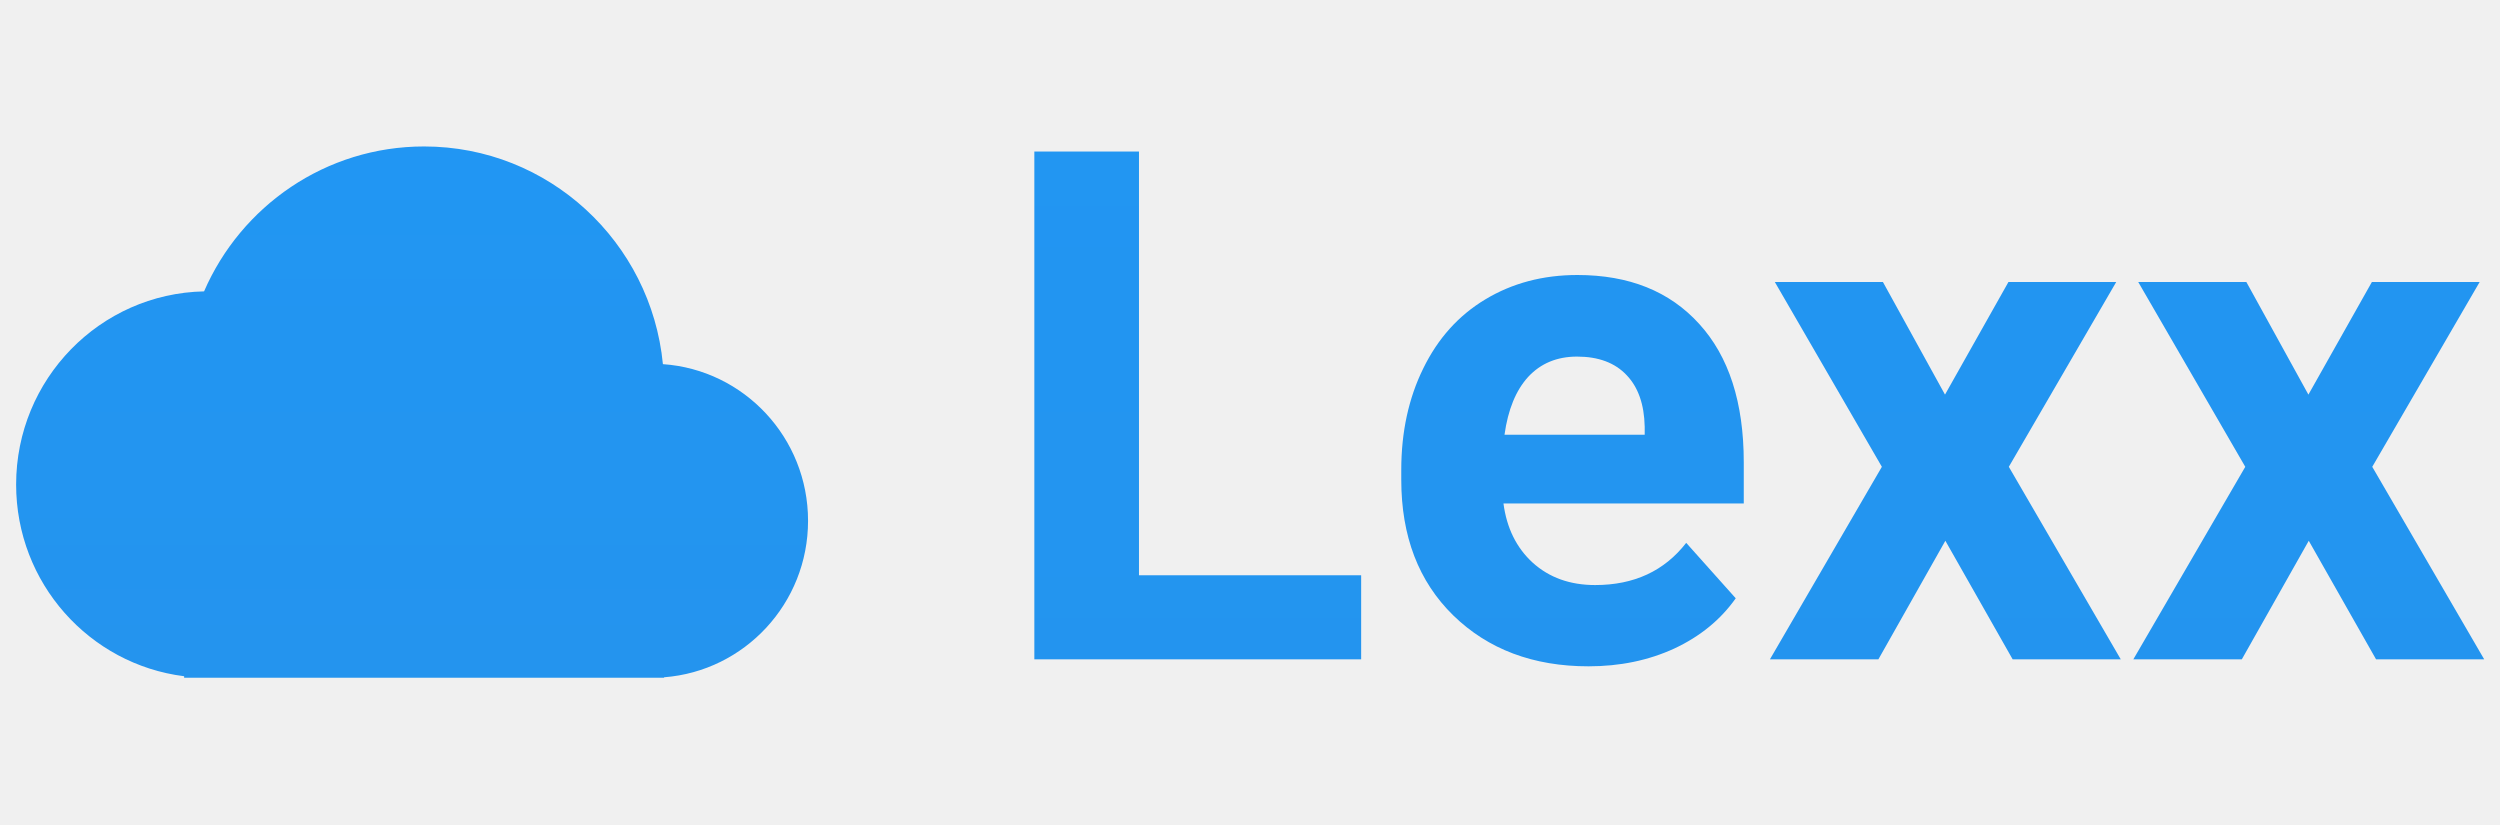
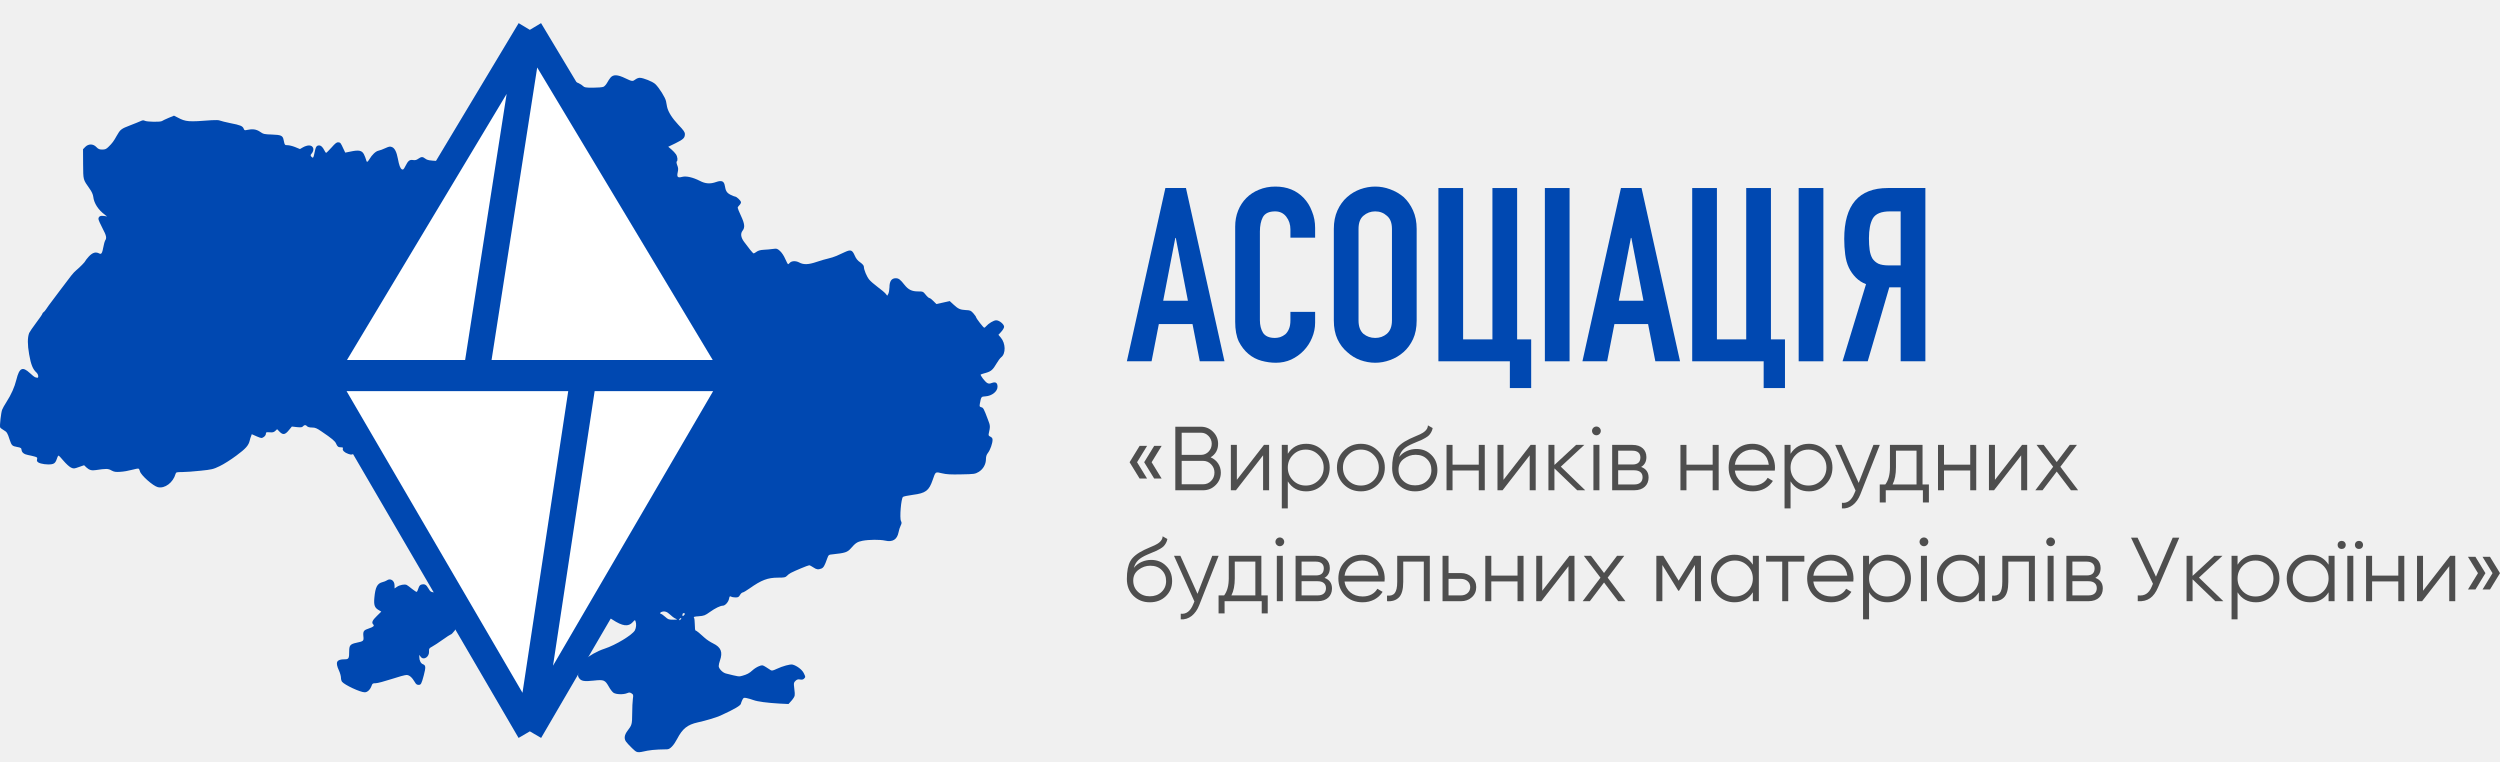
- <svg xmlns="http://www.w3.org/2000/svg" width="91" height="30" viewBox="0 0 91 30" fill="none">
-   <path d="M41.459 20.94H49.546V24H37.65V5.516H41.459V20.94ZM57.823 24.254C55.809 24.254 54.167 23.636 52.898 22.4C51.636 21.165 51.006 19.519 51.006 17.462V17.106C51.006 15.727 51.273 14.495 51.806 13.412C52.339 12.32 53.092 11.482 54.065 10.898C55.047 10.306 56.164 10.01 57.417 10.01C59.296 10.01 60.773 10.602 61.848 11.787C62.931 12.972 63.473 14.652 63.473 16.827V18.325H54.726C54.844 19.222 55.2 19.942 55.792 20.483C56.393 21.025 57.15 21.296 58.065 21.296C59.478 21.296 60.582 20.784 61.378 19.76L63.181 21.778C62.63 22.557 61.886 23.166 60.946 23.606C60.007 24.038 58.966 24.254 57.823 24.254ZM57.404 12.98C56.676 12.98 56.084 13.226 55.627 13.717C55.178 14.208 54.891 14.91 54.764 15.824H59.867V15.532C59.85 14.72 59.63 14.093 59.207 13.653C58.784 13.205 58.183 12.98 57.404 12.98ZM70.798 14.364L73.108 10.264H77.031L73.121 16.992L77.196 24H73.261L70.811 19.684L68.373 24H64.425L68.5 16.992L64.603 10.264H68.538L70.798 14.364ZM84.026 14.364L86.337 10.264H90.26L86.35 16.992L90.425 24H86.489L84.039 19.684L81.602 24H77.653L81.728 16.992L77.831 10.264H81.767L84.026 14.364Z" fill="url(#paint0_linear)" />
-   <path fill-rule="evenodd" clip-rule="evenodd" d="M6.702 24.615C3.254 24.183 0.587 21.223 0.587 17.637C0.587 13.803 3.636 10.685 7.428 10.606C8.775 7.501 11.854 5.331 15.437 5.331C19.971 5.331 23.698 8.807 24.13 13.255C27.082 13.46 29.413 15.934 29.413 18.956C29.413 21.963 27.104 24.428 24.172 24.653V24.669H7.585C7.582 24.669 7.579 24.669 7.575 24.669C7.572 24.669 7.568 24.669 7.565 24.669H6.702V24.615Z" fill="url(#paint1_linear)" />
-   <defs>
-     <linearGradient id="paint0_linear" x1="63.5" y1="0" x2="63.5" y2="30" gradientUnits="userSpaceOnUse">
-       <stop stop-color="#2196F3" />
-       <stop offset="1" stop-color="#2494EE" />
-     </linearGradient>
-     <linearGradient id="paint1_linear" x1="15" y1="5.331" x2="15" y2="24.669" gradientUnits="userSpaceOnUse">
-       <stop stop-color="#2196F3" />
-       <stop offset="1" stop-color="#2494EE" />
-     </linearGradient>
-   </defs>
+ <svg xmlns="http://www.w3.org/2000/svg" width="335" height="102" viewBox="0 0 335 102" fill="none">
+   <path d="M159.179 40.294L157.556 31.88H157.491L155.868 40.294H159.179ZM151 48.413L156.161 25.196H158.919L164.08 48.413H160.769L159.796 43.424H155.284L154.311 48.413H151Z" fill="#0048B1" />
+   <path d="M176.226 41.794V43.228C176.226 43.946 176.085 44.63 175.804 45.283C175.545 45.913 175.177 46.478 174.701 46.978C174.225 47.478 173.662 47.88 173.013 48.185C172.385 48.467 171.704 48.609 170.968 48.609C170.341 48.609 169.702 48.522 169.053 48.348C168.404 48.174 167.82 47.87 167.301 47.435C166.781 47 166.349 46.446 166.002 45.772C165.678 45.076 165.515 44.196 165.515 43.13V30.348C165.515 29.587 165.645 28.88 165.905 28.228C166.165 27.576 166.532 27.011 167.008 26.533C167.484 26.054 168.047 25.685 168.696 25.424C169.367 25.141 170.103 25 170.903 25C172.461 25 173.727 25.511 174.701 26.533C175.177 27.033 175.545 27.63 175.804 28.326C176.085 29 176.226 29.739 176.226 30.544V31.848H172.916V30.739C172.916 30.087 172.732 29.522 172.364 29.044C171.996 28.565 171.498 28.326 170.871 28.326C170.049 28.326 169.497 28.587 169.216 29.109C168.956 29.609 168.826 30.25 168.826 31.033V42.902C168.826 43.576 168.967 44.141 169.248 44.598C169.551 45.054 170.081 45.283 170.838 45.283C171.055 45.283 171.282 45.25 171.52 45.185C171.78 45.098 172.018 44.967 172.234 44.794C172.429 44.62 172.591 44.38 172.721 44.076C172.851 43.772 172.916 43.391 172.916 42.935V41.794H176.226Z" fill="#0048B1" />
+   <path d="M178.733 30.674C178.733 29.739 178.895 28.913 179.219 28.196C179.544 27.478 179.977 26.88 180.518 26.402C181.037 25.946 181.621 25.598 182.27 25.359C182.941 25.12 183.612 25 184.283 25C184.953 25 185.613 25.12 186.263 25.359C186.933 25.598 187.539 25.946 188.08 26.402C188.599 26.88 189.021 27.478 189.346 28.196C189.671 28.913 189.833 29.739 189.833 30.674V42.935C189.833 43.913 189.671 44.75 189.346 45.446C189.021 46.141 188.599 46.717 188.08 47.174C187.539 47.652 186.933 48.011 186.263 48.25C185.613 48.489 184.953 48.609 184.283 48.609C183.612 48.609 182.941 48.489 182.27 48.25C181.621 48.011 181.037 47.652 180.518 47.174C179.977 46.717 179.544 46.141 179.219 45.446C178.895 44.75 178.733 43.913 178.733 42.935V30.674ZM182.043 42.935C182.043 43.739 182.26 44.337 182.692 44.728C183.147 45.098 183.677 45.283 184.283 45.283C184.889 45.283 185.408 45.098 185.841 44.728C186.295 44.337 186.522 43.739 186.522 42.935V30.674C186.522 29.87 186.295 29.283 185.841 28.913C185.408 28.522 184.889 28.326 184.283 28.326C183.677 28.326 183.147 28.522 182.692 28.913C182.26 29.283 182.043 29.87 182.043 30.674V42.935Z" fill="#0048B1" />
+   <path d="M192.747 48.413V25.196H196.057V45.478H199.985V25.196H203.295V45.478H205.178V52H202.321V48.413H192.747Z" fill="#0048B1" />
+   <path d="M207.012 48.413V25.196H210.323V48.413H207.012Z" fill="#0048B1" />
+   <path d="M220.225 40.294L218.603 31.88H218.538L216.915 40.294H220.225ZM212.046 48.413L217.207 25.196H219.966L225.126 48.413H221.816L220.842 43.424H216.331L215.357 48.413H212.046Z" fill="#0048B1" />
+   <path d="M226.756 48.413V25.196H230.067V45.478H233.994V25.196H237.305V45.478H239.187V52H236.331V48.413H226.756Z" fill="#0048B1" />
+   <path d="M241.022 48.413V25.196H244.332V48.413H241.022Z" fill="#0048B1" />
+   <path d="M253.261 28.326C252.093 28.326 251.325 28.641 250.957 29.272C250.611 29.88 250.438 30.772 250.438 31.946C250.438 32.533 250.47 33.054 250.535 33.511C250.6 33.946 250.719 34.315 250.892 34.62C251.087 34.924 251.357 35.163 251.703 35.337C252.05 35.489 252.515 35.565 253.099 35.565H254.689V28.326H253.261ZM254.689 48.413V38.5H253.164L250.275 48.413H246.9L250.048 38.076C249.529 37.88 249.074 37.587 248.685 37.196C248.295 36.804 247.982 36.359 247.744 35.859C247.506 35.359 247.343 34.772 247.257 34.098C247.17 33.424 247.127 32.728 247.127 32.011C247.127 27.467 249.074 25.196 252.969 25.196H258V48.413H254.689Z" fill="#0048B1" />
+   <path d="M152.708 59.749L151.366 61.938L152.708 64.127H153.708L152.366 61.938L153.708 59.749H152.708ZM154.66 59.749L153.318 61.938L154.66 64.127H155.66L154.318 61.938L155.66 59.749H154.66Z" fill="#4E4E4E" />
+   <path d="M162.225 61.281C162.896 60.868 163.226 60.26 163.226 59.469C163.226 58.849 163.006 58.313 162.555 57.864C162.103 57.413 161.567 57.182 160.932 57.182H157.492V65.696H161.213C161.872 65.696 162.433 65.465 162.896 65.003C163.36 64.541 163.592 63.981 163.592 63.324C163.592 62.4 163.055 61.634 162.225 61.281ZM160.932 57.985C161.335 57.985 161.664 58.131 161.945 58.423C162.225 58.715 162.372 59.068 162.372 59.469C162.372 59.883 162.225 60.235 161.945 60.527C161.664 60.807 161.335 60.953 160.932 60.953H158.346V57.985H160.932ZM158.346 64.893V61.755H161.213C161.64 61.755 161.994 61.914 162.286 62.218C162.591 62.522 162.738 62.899 162.738 63.324C162.738 63.762 162.591 64.139 162.286 64.443C161.994 64.747 161.64 64.893 161.213 64.893H158.346Z" fill="#4E4E4E" />
+   <path d="M165.74 64.297V59.615H164.935V65.696H165.618L169.253 61.014V65.696H170.059V59.615H169.375L165.74 64.297Z" fill="#4E4E4E" />
+   <path d="M175.031 59.469C173.945 59.469 173.128 59.919 172.566 60.807V59.615H171.761V68.129H172.566V64.504C173.128 65.392 173.945 65.842 175.031 65.842C175.897 65.842 176.641 65.538 177.251 64.918C177.873 64.297 178.178 63.543 178.178 62.656C178.178 61.768 177.873 61.014 177.251 60.393C176.641 59.773 175.897 59.469 175.031 59.469ZM173.262 64.37C172.798 63.896 172.566 63.324 172.566 62.656C172.566 61.986 172.798 61.415 173.262 60.953C173.725 60.478 174.299 60.247 174.97 60.247C175.641 60.247 176.214 60.478 176.677 60.953C177.141 61.415 177.373 61.986 177.373 62.656C177.373 63.324 177.141 63.896 176.677 64.37C176.214 64.832 175.641 65.064 174.97 65.064C174.299 65.064 173.725 64.832 173.262 64.37Z" fill="#4E4E4E" />
+   <path d="M184.628 64.93C185.25 64.309 185.567 63.556 185.567 62.656C185.567 61.755 185.25 61.001 184.628 60.393C184.006 59.773 183.25 59.469 182.359 59.469C181.468 59.469 180.7 59.773 180.078 60.393C179.456 61.001 179.151 61.755 179.151 62.656C179.151 63.556 179.456 64.309 180.078 64.93C180.7 65.538 181.468 65.842 182.359 65.842C183.25 65.842 184.006 65.538 184.628 64.93ZM180.651 64.37C180.188 63.896 179.956 63.324 179.956 62.656C179.956 61.986 180.188 61.415 180.651 60.953C181.115 60.478 181.688 60.247 182.359 60.247C183.03 60.247 183.603 60.478 184.067 60.953C184.53 61.415 184.762 61.986 184.762 62.656C184.762 63.324 184.53 63.896 184.067 64.37C183.603 64.832 183.03 65.064 182.359 65.064C181.688 65.064 181.115 64.832 180.651 64.37Z" fill="#4E4E4E" />
+   <path d="M189.623 65.842C190.489 65.842 191.197 65.574 191.758 65.039C192.331 64.492 192.612 63.811 192.612 62.996C192.612 62.169 192.343 61.488 191.807 60.965C191.282 60.43 190.611 60.162 189.794 60.162C188.976 60.162 188.037 60.503 187.488 61.233C187.72 60.393 188.183 59.931 189.318 59.445L189.891 59.201L190.501 58.946C190.623 58.885 190.794 58.8 191.001 58.678C191.441 58.423 191.587 58.253 191.782 57.912C191.88 57.742 191.941 57.559 191.977 57.365L191.343 57C191.331 57.596 190.77 57.973 190.269 58.204C190.123 58.277 189.903 58.374 189.598 58.496C189.306 58.618 189.074 58.727 188.891 58.812C187.952 59.262 187.317 59.773 187.012 60.333C186.707 60.88 186.549 61.682 186.549 62.716C186.549 63.641 186.841 64.395 187.427 64.978C188.013 65.55 188.745 65.842 189.623 65.842ZM189.623 65.039C189.001 65.039 188.464 64.845 188.037 64.443C187.61 64.042 187.403 63.543 187.403 62.923C187.403 62.327 187.634 61.841 188.11 61.488C188.586 61.123 189.111 60.941 189.684 60.941C190.33 60.941 190.843 61.135 191.221 61.524C191.611 61.901 191.807 62.4 191.807 62.996C191.807 63.592 191.599 64.078 191.184 64.468C190.782 64.845 190.257 65.039 189.623 65.039Z" fill="#4E4E4E" />
+   <path d="M198.155 62.266H194.641V59.615H193.836V65.696H194.641V63.045H198.155V65.696H198.96V59.615H198.155V62.266Z" fill="#4E4E4E" />
+   <path d="M201.468 64.297V59.615H200.662V65.696H201.346L204.981 61.014V65.696H205.786V59.615H205.103L201.468 64.297Z" fill="#4E4E4E" />
+   <path d="M209.148 62.534L212.295 59.615H211.197L208.294 62.303V59.615H207.489V65.696H208.294V62.765L211.344 65.696H212.417L209.148 62.534Z" fill="#4E4E4E" />
+   <path d="M214.334 58.155C214.566 57.924 214.566 57.559 214.334 57.328C214.102 57.097 213.736 57.097 213.504 57.328C213.273 57.559 213.273 57.924 213.504 58.155C213.736 58.386 214.102 58.386 214.334 58.155ZM214.322 65.696V59.615H213.517V65.696H214.322Z" fill="#4E4E4E" />
+   <path d="M219.91 62.57C220.385 62.291 220.617 61.853 220.617 61.245C220.617 60.284 219.934 59.615 218.751 59.615H216.03V65.696H218.995C220.227 65.696 220.91 64.978 220.91 63.993C220.91 63.288 220.581 62.814 219.91 62.57ZM218.751 60.393C219.434 60.393 219.812 60.722 219.812 61.293C219.812 61.926 219.458 62.242 218.751 62.242H216.835V60.393H218.751ZM216.835 64.918V63.02H218.995C219.714 63.02 220.105 63.373 220.105 63.945C220.105 64.565 219.714 64.918 218.995 64.918H216.835Z" fill="#4E4E4E" />
+   <path d="M229.498 62.266H225.985V59.615H225.18V65.696H225.985V63.045H229.498V65.696H230.303V59.615H229.498V62.266Z" fill="#4E4E4E" />
+   <path d="M234.824 59.469C233.884 59.469 233.128 59.773 232.53 60.381C231.933 60.989 231.64 61.743 231.64 62.656C231.64 63.58 231.945 64.346 232.543 64.942C233.14 65.538 233.921 65.842 234.885 65.842C236.068 65.842 237.032 65.307 237.569 64.443L236.861 64.03C236.519 64.65 235.824 65.064 234.897 65.064C233.592 65.064 232.628 64.285 232.469 63.057H237.825C237.837 62.899 237.849 62.765 237.849 62.68C237.849 61.816 237.569 61.062 237.007 60.43C236.458 59.785 235.727 59.469 234.824 59.469ZM234.824 60.247C235.373 60.247 235.861 60.43 236.275 60.782C236.69 61.135 236.934 61.634 237.02 62.278H232.469C232.628 61.074 233.555 60.247 234.824 60.247Z" fill="#4E4E4E" />
+   <path d="M242.399 59.469C241.313 59.469 240.496 59.919 239.935 60.807V59.615H239.13V68.129H239.935V64.504C240.496 65.392 241.313 65.842 242.399 65.842C243.265 65.842 244.009 65.538 244.619 64.918C245.242 64.297 245.547 63.543 245.547 62.656C245.547 61.768 245.242 61.014 244.619 60.393C244.009 59.773 243.265 59.469 242.399 59.469ZM240.63 64.37C240.167 63.896 239.935 63.324 239.935 62.656C239.935 61.986 240.167 61.415 240.63 60.953C241.094 60.478 241.667 60.247 242.338 60.247C243.009 60.247 243.583 60.478 244.046 60.953C244.51 61.415 244.741 61.986 244.741 62.656C244.741 63.324 244.51 63.896 244.046 64.37C243.583 64.832 243.009 65.064 242.338 65.064C241.667 65.064 241.094 64.832 240.63 64.37Z" fill="#4E4E4E" />
+   <path d="M249.062 64.711L246.769 59.615H245.915L248.648 65.733L248.489 66.109C248.111 67.034 247.55 67.46 246.818 67.374V68.129C247.891 68.214 248.806 67.46 249.282 66.255L251.893 59.615H251.039L249.062 64.711Z" fill="#4E4E4E" />
+   <path d="M257.62 59.615H253.253V62.619C253.253 63.604 253.045 64.37 252.631 64.918H251.886V67.326H252.692V65.696H257.669V67.326H258.474V64.918H257.62V59.615ZM253.606 64.918C253.911 64.322 254.058 63.556 254.058 62.619V60.393H256.815V64.918H253.606Z" fill="#4E4E4E" />
+   <path d="M264.01 62.266H260.497V59.615H259.692V65.696H260.497V63.045H264.01V65.696H264.815V59.615H264.01V62.266Z" fill="#4E4E4E" />
+   <path d="M267.323 64.297V59.615H266.518V65.696H267.201L270.837 61.014V65.696H271.642V59.615H270.959L267.323 64.297Z" fill="#4E4E4E" />
+   <path d="M276.089 62.546L278.309 59.615H277.346L275.601 61.914L273.857 59.615H272.893L275.125 62.546L272.734 65.696H273.698L275.601 63.191L277.504 65.696H278.468L276.089 62.546Z" fill="#4E4E4E" />
+   <path d="M154.074 80.707C154.94 80.707 155.648 80.439 156.209 79.904C156.782 79.357 157.063 78.676 157.063 77.861C157.063 77.034 156.795 76.353 156.258 75.83C155.733 75.295 155.062 75.027 154.245 75.027C153.428 75.027 152.488 75.368 151.939 76.097C152.171 75.258 152.635 74.796 153.769 74.31L154.343 74.066L154.952 73.811C155.074 73.75 155.245 73.665 155.453 73.543C155.892 73.288 156.038 73.118 156.233 72.777C156.331 72.607 156.392 72.424 156.429 72.23L155.794 71.865C155.782 72.461 155.221 72.838 154.721 73.069C154.574 73.142 154.355 73.239 154.05 73.361C153.757 73.483 153.525 73.592 153.342 73.677C152.403 74.127 151.769 74.638 151.464 75.198C151.159 75.745 151 76.547 151 77.581C151 78.506 151.293 79.26 151.878 79.843C152.464 80.415 153.196 80.707 154.074 80.707ZM154.074 79.904C153.452 79.904 152.915 79.71 152.488 79.308C152.061 78.907 151.854 78.408 151.854 77.788C151.854 77.192 152.086 76.706 152.561 76.353C153.037 75.988 153.562 75.806 154.135 75.806C154.782 75.806 155.294 76 155.672 76.389C156.063 76.766 156.258 77.265 156.258 77.861C156.258 78.457 156.05 78.943 155.636 79.333C155.233 79.71 154.709 79.904 154.074 79.904Z" fill="#4E4E4E" />
+   <path d="M160.465 79.576L158.171 74.48H157.317L160.05 80.597L159.891 80.975C159.513 81.899 158.952 82.325 158.22 82.239V82.993C159.294 83.079 160.208 82.325 160.684 81.121L163.295 74.48H162.441L160.465 79.576Z" fill="#4E4E4E" />
+   <path d="M169.022 74.48H164.655V77.484C164.655 78.469 164.448 79.235 164.033 79.783H163.289V82.191H164.094V80.561H169.071V82.191H169.876V79.783H169.022V74.48ZM165.009 79.783C165.314 79.187 165.46 78.421 165.46 77.484V75.258H168.217V79.783H165.009Z" fill="#4E4E4E" />
+   <path d="M171.911 73.02C172.143 72.789 172.143 72.424 171.911 72.193C171.68 71.962 171.314 71.962 171.082 72.193C170.85 72.424 170.85 72.789 171.082 73.02C171.314 73.251 171.68 73.251 171.911 73.02ZM171.899 80.561V74.48H171.094V80.561H171.899Z" fill="#4E4E4E" />
+   <path d="M177.487 77.435C177.963 77.156 178.195 76.718 178.195 76.11C178.195 75.149 177.511 74.48 176.328 74.48H173.608V80.561H176.572C177.804 80.561 178.487 79.843 178.487 78.858C178.487 78.153 178.158 77.679 177.487 77.435ZM176.328 75.258C177.011 75.258 177.389 75.587 177.389 76.158C177.389 76.791 177.036 77.107 176.328 77.107H174.413V75.258H176.328ZM174.413 79.783V77.885H176.572C177.292 77.885 177.682 78.238 177.682 78.81C177.682 79.43 177.292 79.783 176.572 79.783H174.413Z" fill="#4E4E4E" />
+   <path d="M182.525 74.334C181.586 74.334 180.83 74.638 180.232 75.246C179.634 75.854 179.341 76.608 179.341 77.52C179.341 78.445 179.646 79.211 180.244 79.807C180.842 80.403 181.623 80.707 182.586 80.707C183.77 80.707 184.733 80.172 185.27 79.308L184.562 78.895C184.221 79.515 183.526 79.929 182.598 79.929C181.293 79.929 180.329 79.15 180.171 77.922H185.526C185.538 77.764 185.551 77.63 185.551 77.545C185.551 76.681 185.27 75.927 184.709 75.295C184.16 74.65 183.428 74.334 182.525 74.334ZM182.525 75.112C183.074 75.112 183.562 75.295 183.977 75.647C184.392 76 184.636 76.499 184.721 77.143H180.171C180.329 75.939 181.257 75.112 182.525 75.112Z" fill="#4E4E4E" />
+   <path d="M187.227 74.48V77.971C187.227 79.442 186.788 79.904 185.861 79.807V80.561C186.532 80.61 187.069 80.439 187.447 80.062C187.837 79.685 188.033 78.98 188.033 77.971V75.258H190.79V80.561H191.595V74.48H187.227Z" fill="#4E4E4E" />
+   <path d="M194.105 76.791V74.48H193.3V80.561H195.777C196.35 80.561 196.826 80.391 197.216 80.038C197.619 79.685 197.814 79.223 197.814 78.676C197.814 78.129 197.619 77.679 197.216 77.326C196.826 76.973 196.35 76.791 195.777 76.791H194.105ZM194.105 79.783V77.569H195.777C196.46 77.569 197.009 78.007 197.009 78.676C197.009 79.345 196.46 79.783 195.777 79.783H194.105Z" fill="#4E4E4E" />
+   <path d="M203.349 77.131H199.835V74.48H199.03V80.561H199.835V77.91H203.349V80.561H204.154V74.48H203.349V77.131Z" fill="#4E4E4E" />
+   <path d="M206.662 79.162V74.48H205.857V80.561H206.54L210.175 75.879V80.561H210.98V74.48H210.297L206.662 79.162Z" fill="#4E4E4E" />
+   <path d="M215.428 77.411L217.648 74.48H216.684L214.94 76.779L213.195 74.48H212.231L214.464 77.411L212.073 80.561H213.037L214.94 78.056L216.843 80.561H217.806L215.428 77.411Z" fill="#4E4E4E" />
+   <path d="M227.002 74.48L224.94 77.812L222.878 74.48H221.951V80.561H222.756V75.708L224.891 79.162H224.989L227.124 75.708V80.561H227.929V74.48H227.002Z" fill="#4E4E4E" />
+   <path d="M234.881 75.672C234.32 74.784 233.502 74.334 232.416 74.334C231.55 74.334 230.806 74.638 230.184 75.258C229.574 75.879 229.269 76.633 229.269 77.52C229.269 78.408 229.574 79.162 230.184 79.783C230.806 80.403 231.55 80.707 232.416 80.707C233.502 80.707 234.32 80.257 234.881 79.369V80.561H235.686V74.48H234.881V75.672ZM230.77 79.235C230.306 78.761 230.074 78.189 230.074 77.52C230.074 76.852 230.306 76.28 230.77 75.818C231.233 75.343 231.807 75.112 232.477 75.112C233.148 75.112 233.722 75.343 234.185 75.818C234.649 76.28 234.881 76.852 234.881 77.52C234.881 78.189 234.649 78.761 234.185 79.235C233.722 79.698 233.148 79.929 232.477 79.929C231.807 79.929 231.233 79.698 230.77 79.235Z" fill="#4E4E4E" />
+   <path d="M236.659 74.48V75.258H238.818V80.561H239.623V75.258H241.782V74.48H236.659Z" fill="#4E4E4E" />
+   <path d="M245.343 74.334C244.404 74.334 243.647 74.638 243.05 75.246C242.452 75.854 242.159 76.608 242.159 77.52C242.159 78.445 242.464 79.211 243.062 79.807C243.66 80.403 244.44 80.707 245.404 80.707C246.587 80.707 247.551 80.172 248.088 79.308L247.38 78.895C247.039 79.515 246.343 79.929 245.416 79.929C244.111 79.929 243.147 79.15 242.989 77.922H248.344C248.356 77.764 248.368 77.63 248.368 77.545C248.368 76.681 248.088 75.927 247.527 75.295C246.978 74.65 246.246 74.334 245.343 74.334ZM245.343 75.112C245.892 75.112 246.38 75.295 246.795 75.647C247.21 76 247.454 76.499 247.539 77.143H242.989C243.147 75.939 244.074 75.112 245.343 75.112Z" fill="#4E4E4E" />
+   <path d="M252.918 74.334C251.833 74.334 251.015 74.784 250.454 75.672V74.48H249.649V82.993H250.454V79.369C251.015 80.257 251.833 80.707 252.918 80.707C253.785 80.707 254.529 80.403 255.139 79.783C255.761 79.162 256.066 78.408 256.066 77.52C256.066 76.633 255.761 75.879 255.139 75.258C254.529 74.638 253.785 74.334 252.918 74.334ZM251.15 79.235C250.686 78.761 250.454 78.189 250.454 77.52C250.454 76.852 250.686 76.28 251.15 75.818C251.613 75.343 252.187 75.112 252.857 75.112C253.528 75.112 254.102 75.343 254.565 75.818C255.029 76.28 255.261 76.852 255.261 77.52C255.261 78.189 255.029 78.761 254.565 79.235C254.102 79.698 253.528 79.929 252.857 79.929C252.187 79.929 251.613 79.698 251.15 79.235Z" fill="#4E4E4E" />
+   <path d="M258.222 73.02C258.454 72.789 258.454 72.424 258.222 72.193C257.99 71.962 257.624 71.962 257.392 72.193C257.161 72.424 257.161 72.789 257.392 73.02C257.624 73.251 257.99 73.251 258.222 73.02ZM258.21 80.561V74.48H257.405V80.561H258.21Z" fill="#4E4E4E" />
+   <path d="M265.164 75.672C264.603 74.784 263.785 74.334 262.7 74.334C261.833 74.334 261.089 74.638 260.467 75.258C259.857 75.879 259.552 76.633 259.552 77.52C259.552 78.408 259.857 79.162 260.467 79.783C261.089 80.403 261.833 80.707 262.7 80.707C263.785 80.707 264.603 80.257 265.164 79.369V80.561H265.969V74.48H265.164V75.672ZM261.053 79.235C260.589 78.761 260.357 78.189 260.357 77.52C260.357 76.852 260.589 76.28 261.053 75.818C261.516 75.343 262.09 75.112 262.761 75.112C263.432 75.112 264.005 75.343 264.468 75.818C264.932 76.28 265.164 76.852 265.164 77.52C265.164 78.189 264.932 78.761 264.468 79.235C264.005 79.698 263.432 79.929 262.761 79.929C262.09 79.929 261.516 79.698 261.053 79.235Z" fill="#4E4E4E" />
+   <path d="M268.308 74.48V77.971C268.308 79.442 267.869 79.904 266.942 79.807V80.561C267.613 80.61 268.149 80.439 268.528 80.062C268.918 79.685 269.113 78.98 269.113 77.971V75.258H271.87V80.561H272.675V74.48H268.308Z" fill="#4E4E4E" />
+   <path d="M275.198 73.02C275.43 72.789 275.43 72.424 275.198 72.193C274.966 71.962 274.6 71.962 274.369 72.193C274.137 72.424 274.137 72.789 274.369 73.02C274.6 73.251 274.966 73.251 275.198 73.02ZM275.186 80.561V74.48H274.381V80.561H275.186Z" fill="#4E4E4E" />
+   <path d="M280.774 77.435C281.249 77.156 281.481 76.718 281.481 76.11C281.481 75.149 280.798 74.48 279.615 74.48H276.894V80.561H279.859C281.091 80.561 281.774 79.843 281.774 78.858C281.774 78.153 281.445 77.679 280.774 77.435ZM279.615 75.258C280.298 75.258 280.676 75.587 280.676 76.158C280.676 76.791 280.322 77.107 279.615 77.107H277.7V75.258H279.615ZM277.7 79.783V77.885H279.859C280.579 77.885 280.969 78.238 280.969 78.81C280.969 79.43 280.579 79.783 279.859 79.783H277.7Z" fill="#4E4E4E" />
+   <path d="M288.898 77.277L286.434 72.047H285.556L288.496 78.226L288.325 78.627C287.935 79.539 287.373 79.88 286.458 79.783V80.561C287.764 80.646 288.605 80.062 289.179 78.7L292.021 72.047H291.143L288.898 77.277Z" fill="#4E4E4E" />
+   <path d="M294.66 77.399L297.807 74.48H296.709L293.806 77.168V74.48H293.001V80.561H293.806V77.63L296.856 80.561H297.929L294.66 77.399Z" fill="#4E4E4E" />
+   <path d="M302.298 74.334C301.213 74.334 300.395 74.784 299.834 75.672V74.48H299.029V82.993H299.834V79.369C300.395 80.257 301.213 80.707 302.298 80.707C303.164 80.707 303.909 80.403 304.519 79.783C305.141 79.162 305.446 78.408 305.446 77.52C305.446 76.633 305.141 75.879 304.519 75.258C303.909 74.638 303.164 74.334 302.298 74.334ZM300.529 79.235C300.066 78.761 299.834 78.189 299.834 77.52C299.834 76.852 300.066 76.28 300.529 75.818C300.993 75.343 301.566 75.112 302.237 75.112C302.908 75.112 303.482 75.343 303.945 75.818C304.409 76.28 304.641 76.852 304.641 77.52C304.641 78.189 304.409 78.761 303.945 79.235C303.482 79.698 302.908 79.929 302.237 79.929C301.566 79.929 300.993 79.698 300.529 79.235Z" fill="#4E4E4E" />
+   <path d="M312.03 75.672C311.469 74.784 310.652 74.334 309.566 74.334C308.7 74.334 307.956 74.638 307.333 75.258C306.723 75.879 306.418 76.633 306.418 77.52C306.418 78.408 306.723 79.162 307.333 79.783C307.956 80.403 308.7 80.707 309.566 80.707C310.652 80.707 311.469 80.257 312.03 79.369V80.561H312.835V74.48H312.03V75.672ZM307.919 79.235C307.455 78.761 307.224 78.189 307.224 77.52C307.224 76.852 307.455 76.28 307.919 75.818C308.382 75.343 308.956 75.112 309.627 75.112C310.298 75.112 310.871 75.343 311.335 75.818C311.798 76.28 312.03 76.852 312.03 77.52C312.03 78.189 311.798 78.761 311.335 79.235C310.871 79.698 310.298 79.929 309.627 79.929C308.956 79.929 308.382 79.698 307.919 79.235Z" fill="#4E4E4E" />
+   <path d="M314.174 73.41C314.381 73.203 314.381 72.838 314.174 72.631C313.966 72.424 313.601 72.424 313.393 72.631C313.186 72.838 313.186 73.203 313.393 73.41C313.601 73.616 313.966 73.616 314.174 73.41ZM316.492 73.41C316.699 73.203 316.699 72.838 316.492 72.631C316.284 72.424 315.918 72.424 315.711 72.631C315.504 72.838 315.504 73.203 315.711 73.41C315.918 73.616 316.284 73.616 316.492 73.41ZM315.345 80.561V74.48H314.54V80.561H315.345Z" fill="#4E4E4E" />
+   <path d="M321.372 77.131H317.859V74.48H317.054V80.561H317.859V77.91H321.372V80.561H322.177V74.48H321.372V77.131Z" fill="#4E4E4E" />
+   <path d="M324.685 79.162V74.48H323.88V80.561H324.563L328.198 75.879V80.561H329.003V74.48H328.32L324.685 79.162Z" fill="#4E4E4E" />
+   <path d="M330.706 74.614L332.048 76.803L330.706 78.992H331.706L333.048 76.803L331.706 74.614H330.706ZM332.658 74.614L334 76.803L332.658 78.992H333.658L335 76.803L333.658 74.614H332.658Z" fill="#4E4E4E" />
+   <path d="M81.807 10.403C81.675 10.569 81.454 10.889 81.343 11.11C81.222 11.331 81.011 11.563 80.868 11.63C80.724 11.696 80.094 11.751 79.464 11.751C78.492 11.751 78.304 11.718 78.138 11.541C78.038 11.431 77.762 11.254 77.53 11.143C77.11 10.955 77.088 10.955 76.823 11.154C76.436 11.453 75.96 12.337 75.883 12.934C75.806 13.409 75.761 13.464 75.253 13.741C73.794 14.514 73.275 14.592 72.656 14.094C72.258 13.763 72.169 13.741 71.362 13.741C70.876 13.741 70.434 13.685 70.379 13.63C70.312 13.564 69.981 13.509 69.638 13.486C69.041 13.464 68.997 13.476 68.522 13.951L68.013 14.448L67.704 14.15C67.339 13.796 66.864 13.763 66.168 14.05C65.527 14.316 65.239 14.581 64.753 15.343C64.355 15.973 63.371 17.311 62.664 18.206C62.333 18.615 62.321 18.659 62.321 19.809C62.321 20.737 62.377 21.146 62.587 21.809C63.073 23.334 63.15 23.6 63.084 23.699C63.051 23.755 62.841 23.799 62.609 23.799C62.233 23.799 62.178 23.755 62.001 23.357C61.802 22.903 61.017 22.141 60.442 21.831C60.221 21.721 59.647 21.632 58.707 21.577C57.525 21.511 57.248 21.467 57.005 21.268C56.629 20.98 56.474 20.98 56.054 21.268C55.811 21.445 55.635 21.489 55.347 21.445C54.883 21.367 54.684 21.533 54.308 22.285C54.098 22.704 54.021 22.771 53.855 22.693C53.634 22.572 53.479 22.152 53.313 21.257C53.148 20.372 52.893 19.853 52.529 19.709C52.263 19.599 52.142 19.621 51.633 19.853C51.313 20.008 50.893 20.162 50.705 20.195C50.34 20.273 49.854 20.737 49.5 21.334C49.235 21.776 49.136 21.787 49.047 21.389C49.003 21.223 48.881 20.903 48.771 20.682C48.505 20.162 48.097 20.074 47.035 20.295L46.262 20.45L46.019 19.941C45.643 19.123 45.621 19.101 45.333 19.068C45.123 19.046 44.935 19.19 44.427 19.765C44.073 20.162 43.742 20.483 43.698 20.483C43.664 20.483 43.554 20.35 43.477 20.173C43.233 19.687 43.012 19.488 42.758 19.488C42.416 19.488 42.305 19.665 42.15 20.45C42.007 21.179 41.94 21.257 41.708 20.98C41.598 20.837 41.598 20.77 41.73 20.616C42.194 20.096 42.018 19.488 41.399 19.488C41.2 19.488 40.846 19.599 40.614 19.731L40.194 19.974L39.553 19.709C39.199 19.566 38.735 19.455 38.536 19.455C38.16 19.466 38.149 19.444 38.005 18.759C37.895 18.173 37.685 18.073 36.447 18.029C35.419 17.996 35.297 17.974 34.855 17.664C34.358 17.322 33.85 17.244 33.109 17.41C32.8 17.488 32.733 17.465 32.656 17.244C32.523 16.891 32.203 16.758 30.877 16.504C30.235 16.371 29.616 16.216 29.484 16.161C29.351 16.084 28.909 16.073 28.378 16.106C25.251 16.349 24.897 16.327 23.814 15.752L23.316 15.498L22.598 15.796C22.2 15.962 21.802 16.15 21.714 16.216C21.515 16.371 19.691 16.338 19.404 16.183C19.238 16.095 19.094 16.106 18.873 16.216C18.696 16.305 18.066 16.548 17.481 16.78C16.232 17.256 16.121 17.344 15.646 18.184C15.237 18.924 15.049 19.179 14.541 19.676C14.242 19.974 14.087 20.041 13.7 20.041C13.325 20.041 13.17 19.974 12.916 19.709C12.485 19.256 11.866 19.245 11.424 19.687L11.125 19.997L11.136 21.986C11.158 24.174 11.114 24.009 12.009 25.291C12.297 25.678 12.452 26.053 12.496 26.363C12.595 27.236 13.17 28.131 14.087 28.806L14.353 29.005L13.933 28.938C13.457 28.861 13.192 29.005 13.192 29.347C13.192 29.458 13.435 30.021 13.734 30.585C14.264 31.58 14.331 31.9 14.076 32.254C14.032 32.309 13.933 32.685 13.855 33.083C13.7 33.934 13.579 34.122 13.303 33.967C12.827 33.713 12.407 33.834 11.899 34.376C11.645 34.663 11.424 34.94 11.424 34.984C11.424 35.072 10.694 35.824 10.197 36.233C9.81 36.565 9.545 36.896 8.019 38.941C7.268 39.947 6.594 40.842 6.527 40.93C6.45 41.019 6.295 41.251 6.185 41.428C6.063 41.616 5.908 41.803 5.82 41.848C5.743 41.892 5.676 41.98 5.676 42.047C5.676 42.102 5.3 42.655 4.847 43.252C4.394 43.859 3.974 44.467 3.908 44.622C3.676 45.241 3.676 46.18 3.908 47.496C4.14 48.833 4.394 49.485 4.892 49.927C5.168 50.181 5.212 50.712 4.947 50.613C4.847 50.579 4.737 50.546 4.693 50.546C4.648 50.546 4.339 50.303 4.007 49.994C3.013 49.076 2.593 49.275 2.195 50.878C1.952 51.873 1.498 52.889 0.868 53.862C0.614 54.26 0.349 54.724 0.283 54.912C0.139 55.288 -0.06 57.056 0.017 57.255C0.039 57.333 0.249 57.498 0.482 57.631C0.924 57.885 1.001 57.996 1.299 58.935C1.554 59.698 1.631 59.775 2.305 59.897C2.803 59.985 2.858 60.029 2.891 60.306C2.935 60.648 3.234 60.88 3.786 60.98C3.996 61.013 4.361 61.102 4.604 61.168C4.98 61.267 5.024 61.312 4.969 61.544C4.914 61.743 4.958 61.853 5.146 61.975C5.477 62.174 6.362 62.295 6.903 62.207C7.334 62.13 7.467 61.975 7.71 61.234C7.743 61.135 7.809 61.046 7.854 61.057C7.898 61.057 8.207 61.378 8.528 61.765C8.848 62.141 9.279 62.538 9.501 62.649C9.876 62.826 9.921 62.815 10.573 62.583L11.269 62.34L11.578 62.638C11.965 62.992 12.286 63.08 12.838 62.992C14.242 62.782 14.485 62.782 14.927 63.036C15.292 63.235 15.491 63.268 16.132 63.224C16.552 63.202 17.248 63.08 17.68 62.958C18.122 62.837 18.52 62.76 18.575 62.804C18.641 62.837 18.718 63.003 18.752 63.157C18.884 63.677 20.509 65.125 21.15 65.279C22.078 65.512 23.206 64.66 23.526 63.5C23.593 63.279 23.659 63.257 24.4 63.257C24.853 63.257 25.947 63.179 26.853 63.08C28.367 62.925 28.578 62.881 29.44 62.461C29.959 62.218 30.954 61.588 31.661 61.057C32.921 60.129 33.308 59.698 33.463 59.035C33.496 58.869 33.573 58.615 33.64 58.46L33.739 58.184L34.391 58.471C35.021 58.736 35.054 58.747 35.342 58.559C35.508 58.449 35.629 58.261 35.629 58.128C35.629 57.918 35.684 57.896 36.138 57.929C36.535 57.963 36.69 57.929 36.889 57.742L37.132 57.509L37.453 57.841C37.906 58.305 38.193 58.272 38.691 57.664L39.111 57.156L39.785 57.233C40.316 57.288 40.481 57.266 40.592 57.134C40.78 56.913 40.979 56.913 41.156 57.123C41.244 57.222 41.487 57.288 41.808 57.288C42.239 57.288 42.449 57.377 43.09 57.819C44.493 58.77 44.902 59.112 45.035 59.444C45.212 59.853 45.322 59.941 45.709 59.941C45.941 59.941 45.997 59.985 45.941 60.107C45.853 60.35 46.173 60.66 46.682 60.825C47.102 60.969 47.157 60.958 47.831 60.604C48.517 60.239 48.55 60.239 48.959 60.394C49.279 60.516 49.423 60.648 49.5 60.903C49.644 61.345 49.865 61.577 50.605 62.096C51.125 62.45 51.28 62.505 51.645 62.45L52.065 62.395L52.197 62.925C52.275 63.224 52.507 63.699 52.717 63.997C52.927 64.285 53.092 64.55 53.092 64.594C53.092 64.627 52.871 64.804 52.595 65.003C52.208 65.279 52.098 65.423 52.098 65.666C52.098 65.832 52.153 66.031 52.208 66.086C52.33 66.208 52.197 67.114 51.965 67.711C51.865 67.965 51.888 68.054 52.053 68.242C52.23 68.441 52.341 68.463 52.783 68.407L53.302 68.33L53.236 68.706C53.114 69.469 53.579 69.789 54.275 69.435C54.905 69.115 55.005 69.148 54.783 69.634C54.695 69.866 54.574 70.154 54.529 70.275C54.485 70.397 54.386 70.64 54.319 70.806C54.164 71.215 54.164 71.801 54.33 71.966C54.408 72.044 54.629 72.099 54.828 72.099C55.071 72.099 55.192 72.154 55.192 72.254C55.192 72.342 55.314 72.652 55.469 72.939C55.623 73.226 55.745 73.547 55.745 73.657C55.745 74.011 56.143 74.31 56.618 74.31C56.972 74.31 57.105 74.376 57.392 74.696C57.58 74.906 57.779 75.083 57.845 75.083C58.022 75.083 57.978 75.371 57.712 75.923C57.525 76.332 57.502 76.476 57.602 76.642C57.768 76.896 57.779 77.371 57.624 77.46C57.326 77.647 57.746 78.841 58.099 78.841C58.254 78.841 58.619 79.184 58.619 79.328C58.619 79.372 58.409 79.394 58.154 79.372C57.734 79.338 57.668 79.294 57.403 78.841C57.105 78.333 56.906 78.222 56.464 78.333C56.287 78.377 56.165 78.532 56.077 78.808C55.999 79.04 55.911 79.261 55.867 79.305C55.822 79.35 55.546 79.184 55.248 78.941C54.949 78.698 54.618 78.443 54.507 78.388C54.242 78.244 53.557 78.377 53.181 78.642L52.871 78.852V78.465C52.871 77.791 52.319 77.426 51.821 77.78C51.7 77.858 51.457 77.957 51.269 78.001C50.55 78.178 50.296 78.664 50.163 80.112C50.075 81.063 50.197 81.427 50.705 81.726L51.092 81.958L50.495 82.544C49.898 83.119 49.766 83.428 50.009 83.671C50.197 83.859 50.053 84.003 49.456 84.202C48.738 84.434 48.627 84.578 48.693 85.252C48.76 85.893 48.727 85.926 47.787 86.125C46.947 86.302 46.792 86.479 46.792 87.23C46.792 88.247 46.737 88.347 46.173 88.347C45.101 88.347 44.902 88.722 45.411 89.828C45.566 90.159 45.687 90.601 45.687 90.8C45.687 91.01 45.753 91.253 45.831 91.353C46.173 91.784 48.273 92.768 48.87 92.768C49.235 92.768 49.6 92.425 49.788 91.906C49.898 91.585 49.953 91.552 50.34 91.552C50.583 91.552 51.534 91.298 52.451 90.999C53.369 90.69 54.275 90.447 54.474 90.447C54.85 90.447 55.215 90.767 55.59 91.408C55.734 91.673 55.867 91.773 56.088 91.773C56.408 91.773 56.474 91.662 56.784 90.502C57.071 89.407 57.06 89.153 56.684 89.01C56.386 88.899 56.187 88.512 56.187 88.037V87.75L56.364 87.993C56.751 88.545 57.558 88.026 57.491 87.263C57.469 86.921 57.502 86.865 57.911 86.644C58.166 86.512 58.796 86.092 59.326 85.716C59.846 85.34 60.332 85.031 60.376 85.031C60.575 85.031 61.282 84.091 61.614 83.417C62.089 82.4 62.056 82.146 61.36 81.626C61.039 81.383 60.675 81.074 60.553 80.93C60.354 80.698 60.365 80.698 60.719 80.963C60.929 81.129 61.316 81.339 61.581 81.439C61.835 81.549 62.156 81.77 62.277 81.947C62.631 82.444 62.996 82.378 63.272 81.77C63.394 81.494 63.747 80.864 64.057 80.366L64.62 79.46L64.554 78.598C64.499 77.747 64.499 77.736 64.764 77.736C64.908 77.736 65.272 77.636 65.582 77.515C66.024 77.338 66.234 77.316 66.61 77.393C67.196 77.515 68.92 77.393 69.141 77.216C69.274 77.095 69.351 77.128 69.561 77.349C69.882 77.692 70.213 77.703 70.611 77.393C70.843 77.205 71.053 77.15 71.584 77.161C72.059 77.172 72.324 77.117 72.457 76.995C72.722 76.763 73.076 76.874 73.75 77.404C74.358 77.891 74.38 77.935 74.17 78.211C74.048 78.388 73.993 78.388 73.595 78.255C73.352 78.167 72.822 78.056 72.435 78.012C72.037 77.979 71.44 77.868 71.097 77.78C70.312 77.581 70.368 77.581 70.224 77.858C70.125 78.034 70.136 78.123 70.268 78.266C70.5 78.532 71.495 79.029 72.269 79.272L72.932 79.482L72.28 79.67C71.926 79.77 71.539 79.957 71.429 80.068C70.942 80.554 71.307 80.875 72.545 81.063C73.065 81.14 73.529 81.24 73.584 81.295C73.65 81.339 73.772 81.383 73.871 81.383C73.971 81.383 74.148 81.483 74.269 81.615C74.546 81.925 75.54 82.422 76.568 82.765C77.585 83.108 78.558 83.13 79.431 82.831C79.763 82.71 80.304 82.588 80.636 82.544C81.199 82.478 81.244 82.489 82.05 83.019C83.432 83.925 84.195 84.025 84.792 83.362C85.057 83.063 85.09 83.052 85.156 83.229C85.3 83.583 85.256 84.124 85.068 84.478C84.714 85.097 82.481 86.445 81.023 86.921C80.061 87.23 78.878 87.893 78.281 88.457C77.906 88.811 77.663 89.319 77.53 89.949C77.419 90.546 77.43 90.634 77.607 90.878C77.895 91.275 78.304 91.342 79.575 91.198C80.934 91.054 81.067 91.11 81.597 92.038C81.785 92.381 82.061 92.734 82.216 92.834C82.57 93.066 83.532 93.088 84.018 92.889C84.316 92.768 84.405 92.768 84.626 92.911C84.869 93.066 84.88 93.132 84.803 93.674C84.758 93.994 84.714 94.868 84.714 95.619C84.703 97.067 84.681 97.144 84.084 97.929C83.664 98.482 83.598 98.968 83.885 99.377C83.985 99.521 84.338 99.908 84.681 100.239C85.377 100.913 85.344 100.902 86.748 100.593C87.057 100.527 87.721 100.46 88.24 100.438C88.76 100.427 89.29 100.405 89.423 100.405C89.798 100.394 90.285 99.874 90.738 99.012C91.456 97.631 92.12 97.111 93.49 96.802C94.562 96.57 95.999 96.139 96.529 95.895C98.419 95.033 99.293 94.525 99.293 94.26C99.293 94.216 99.37 94.016 99.459 93.818C99.624 93.486 99.657 93.464 100.044 93.541C100.265 93.585 100.674 93.707 100.951 93.806C101.514 94.016 102.785 94.182 104.487 94.282L105.659 94.337L106.068 93.884C106.289 93.63 106.488 93.32 106.488 93.177C106.51 92.889 106.51 92.978 106.422 92.149C106.344 91.53 106.366 91.452 106.599 91.231C106.797 91.043 106.941 90.999 107.217 91.054C107.45 91.099 107.615 91.066 107.737 90.944C107.958 90.712 107.958 90.723 107.693 90.181C107.472 89.728 106.764 89.198 106.201 89.054C105.891 88.977 104.885 89.253 104.056 89.64C103.592 89.861 103.415 89.894 103.283 89.805C103.183 89.728 102.896 89.54 102.631 89.385C102.166 89.098 102.144 89.098 101.691 89.275C101.437 89.374 101.05 89.618 100.84 89.817C100.409 90.214 100.1 90.38 99.459 90.557C99.016 90.69 98.983 90.679 97.27 90.248C96.828 90.137 96.308 89.595 96.308 89.253C96.308 89.087 96.386 88.755 96.474 88.512C96.872 87.385 96.618 86.733 95.568 86.224C95.159 86.025 94.651 85.683 94.43 85.473C93.855 84.931 93.302 84.478 93.192 84.478C93.147 84.478 93.103 84.113 93.103 83.671C93.103 83.229 93.048 82.809 92.982 82.743C92.904 82.665 93.092 82.61 93.645 82.577C94.341 82.522 94.485 82.466 95.115 82.013C95.844 81.494 96.529 81.162 96.861 81.162C97.171 81.162 97.613 80.665 97.69 80.234C97.756 79.891 97.801 79.858 97.966 79.946C98.077 80.013 98.353 80.057 98.574 80.057C98.895 80.057 99.005 80.002 99.16 79.725C99.26 79.549 99.425 79.394 99.514 79.394C99.602 79.394 100.033 79.14 100.453 78.841C102.034 77.725 102.874 77.404 104.266 77.404C105.106 77.404 105.25 77.371 105.438 77.172C105.549 77.04 105.792 76.863 105.98 76.763C106.477 76.498 108.279 75.746 108.433 75.746C108.511 75.746 108.754 75.868 108.975 76.023C109.417 76.321 109.627 76.354 110.058 76.189C110.345 76.078 110.5 75.824 110.843 74.84C111.031 74.332 111.042 74.332 111.605 74.276C113.208 74.111 113.551 74 113.982 73.514C114.645 72.751 114.866 72.607 115.573 72.464C116.458 72.298 117.917 72.287 118.613 72.442C119.608 72.674 120.215 72.298 120.403 71.336C120.459 71.027 120.591 70.618 120.691 70.43C120.834 70.143 120.845 70.032 120.735 69.822C120.525 69.446 120.746 66.794 121 66.584C121.078 66.517 121.674 66.396 122.327 66.307C124.04 66.086 124.482 65.755 124.968 64.34C125.377 63.168 125.322 63.202 126.228 63.423C126.825 63.566 127.378 63.599 128.814 63.566C130.561 63.533 130.649 63.522 131.147 63.235C131.743 62.87 132.119 62.218 132.119 61.499C132.119 61.168 132.197 60.925 132.396 60.67C132.694 60.284 133.003 59.4 133.003 58.935C133.003 58.736 132.915 58.615 132.716 58.515C132.473 58.405 132.44 58.338 132.495 58.084C132.705 57.156 132.705 57.045 132.396 56.261C131.821 54.735 131.766 54.636 131.489 54.569C131.257 54.503 131.235 54.459 131.301 54.094C131.478 53.144 131.478 53.144 132.053 53.111C132.915 53.055 133.667 52.458 133.667 51.828C133.667 51.298 133.423 51.132 132.926 51.309C132.617 51.431 132.484 51.431 132.285 51.32C131.987 51.154 131.301 50.248 131.423 50.181C131.478 50.148 131.788 50.049 132.119 49.96C132.805 49.761 133.048 49.551 133.556 48.678C133.744 48.347 134.02 47.982 134.164 47.871C134.794 47.385 134.761 46.004 134.109 45.241L133.788 44.865L134.175 44.445C134.385 44.213 134.551 43.926 134.551 43.793C134.551 43.45 133.91 42.92 133.49 42.92C133.158 42.92 132.462 43.34 132.13 43.727C132.053 43.826 131.942 43.915 131.887 43.915C131.777 43.915 130.793 42.644 130.793 42.5C130.793 42.445 130.627 42.212 130.428 41.98C130.097 41.616 130.019 41.571 129.4 41.549C128.649 41.505 128.394 41.395 127.731 40.776L127.267 40.345L126.372 40.544L125.477 40.742L125.079 40.345C124.869 40.123 124.626 39.936 124.537 39.936C124.46 39.936 124.228 39.737 124.04 39.493C123.697 39.062 123.664 39.051 123.023 39.051C122.194 39.051 121.719 38.819 121.21 38.178C120.624 37.438 120.425 37.283 120.017 37.283C119.475 37.283 119.188 37.692 119.188 38.488C119.177 38.83 119.11 39.228 119.033 39.372L118.889 39.626L118.679 39.361C118.569 39.217 118.082 38.808 117.618 38.466C117.143 38.112 116.634 37.67 116.469 37.46C116.137 37.051 115.761 36.145 115.761 35.758C115.761 35.592 115.607 35.404 115.275 35.161C114.91 34.918 114.711 34.653 114.523 34.221C114.203 33.492 113.993 33.414 113.208 33.779C112.876 33.923 112.379 34.155 112.092 34.288C111.804 34.409 111.307 34.575 110.986 34.641C110.666 34.708 109.981 34.907 109.461 35.084C108.334 35.47 107.682 35.492 107.096 35.172C106.621 34.918 106.057 34.951 105.814 35.238C105.736 35.327 105.648 35.404 105.604 35.404C105.56 35.404 105.394 35.084 105.217 34.686C105.04 34.266 104.742 33.824 104.51 33.624C104.145 33.304 104.09 33.282 103.559 33.359C103.25 33.404 102.697 33.459 102.343 33.47C101.901 33.492 101.592 33.58 101.382 33.735C101.205 33.868 101.028 33.967 100.984 33.956C100.895 33.956 100.31 33.238 99.702 32.398C99.271 31.812 99.204 31.303 99.503 30.917C99.845 30.486 99.79 29.988 99.293 28.927C99.049 28.408 98.851 27.921 98.851 27.844C98.851 27.767 98.95 27.612 99.072 27.501C99.193 27.391 99.293 27.214 99.293 27.103C99.293 26.904 98.707 26.341 98.497 26.341C98.431 26.341 98.165 26.23 97.911 26.109C97.403 25.855 97.237 25.6 97.126 24.893C97.027 24.274 96.706 24.13 95.977 24.384C95.181 24.672 94.529 24.628 93.788 24.241C92.86 23.765 91.954 23.555 91.412 23.699C90.804 23.865 90.672 23.721 90.815 23.08C90.904 22.693 90.893 22.494 90.749 22.141C90.65 21.887 90.627 21.677 90.683 21.632C90.848 21.533 90.793 21.002 90.583 20.682C90.473 20.516 90.196 20.218 89.964 20.019L89.544 19.665L90.506 19.201C91.578 18.67 91.766 18.482 91.777 17.985C91.777 17.698 91.611 17.465 90.893 16.714C90.064 15.83 89.544 15.012 89.389 14.326C89.356 14.15 89.29 13.818 89.246 13.564C89.157 13.089 88.34 11.773 87.809 11.265C87.455 10.933 86.195 10.425 85.72 10.425C85.554 10.425 85.3 10.524 85.145 10.646C84.769 10.933 84.703 10.922 83.775 10.48C82.747 9.983 82.183 9.961 81.807 10.403ZM89.765 82.334C89.986 82.555 90.329 82.809 90.506 82.886C90.826 83.03 90.826 83.03 90.207 83.041C89.633 83.041 89.522 83.008 89.135 82.654C88.903 82.444 88.649 82.267 88.583 82.267C88.417 82.267 88.428 82.08 88.605 82.013C89.003 81.847 89.367 81.947 89.765 82.334ZM91.777 82.257C91.777 82.312 91.7 82.411 91.611 82.489C91.467 82.599 91.445 82.588 91.445 82.389C91.445 82.257 91.512 82.157 91.611 82.157C91.7 82.157 91.777 82.201 91.777 82.257ZM91.224 82.986C91.147 83.085 91.058 83.13 91.036 83.108C90.959 83.03 91.114 82.82 91.246 82.82C91.313 82.82 91.313 82.886 91.224 82.986Z" fill="#0048B1" />
+   <path d="M43 50.662H63.72H99L71 4L43 50.662Z" fill="white" />
+   <path d="M99 49.986H78.28H43L71 98L99 49.986Z" fill="white" />
+   <path d="M71 4L99 50.662H63.72M71 4L43 50.662H63.72M71 4L63.72 50.662M71 98L43 49.986H78.28M71 98L99 49.986H78.28M71 98L78.28 49.986" stroke="#0048B1" stroke-width="3.5" />
</svg>
